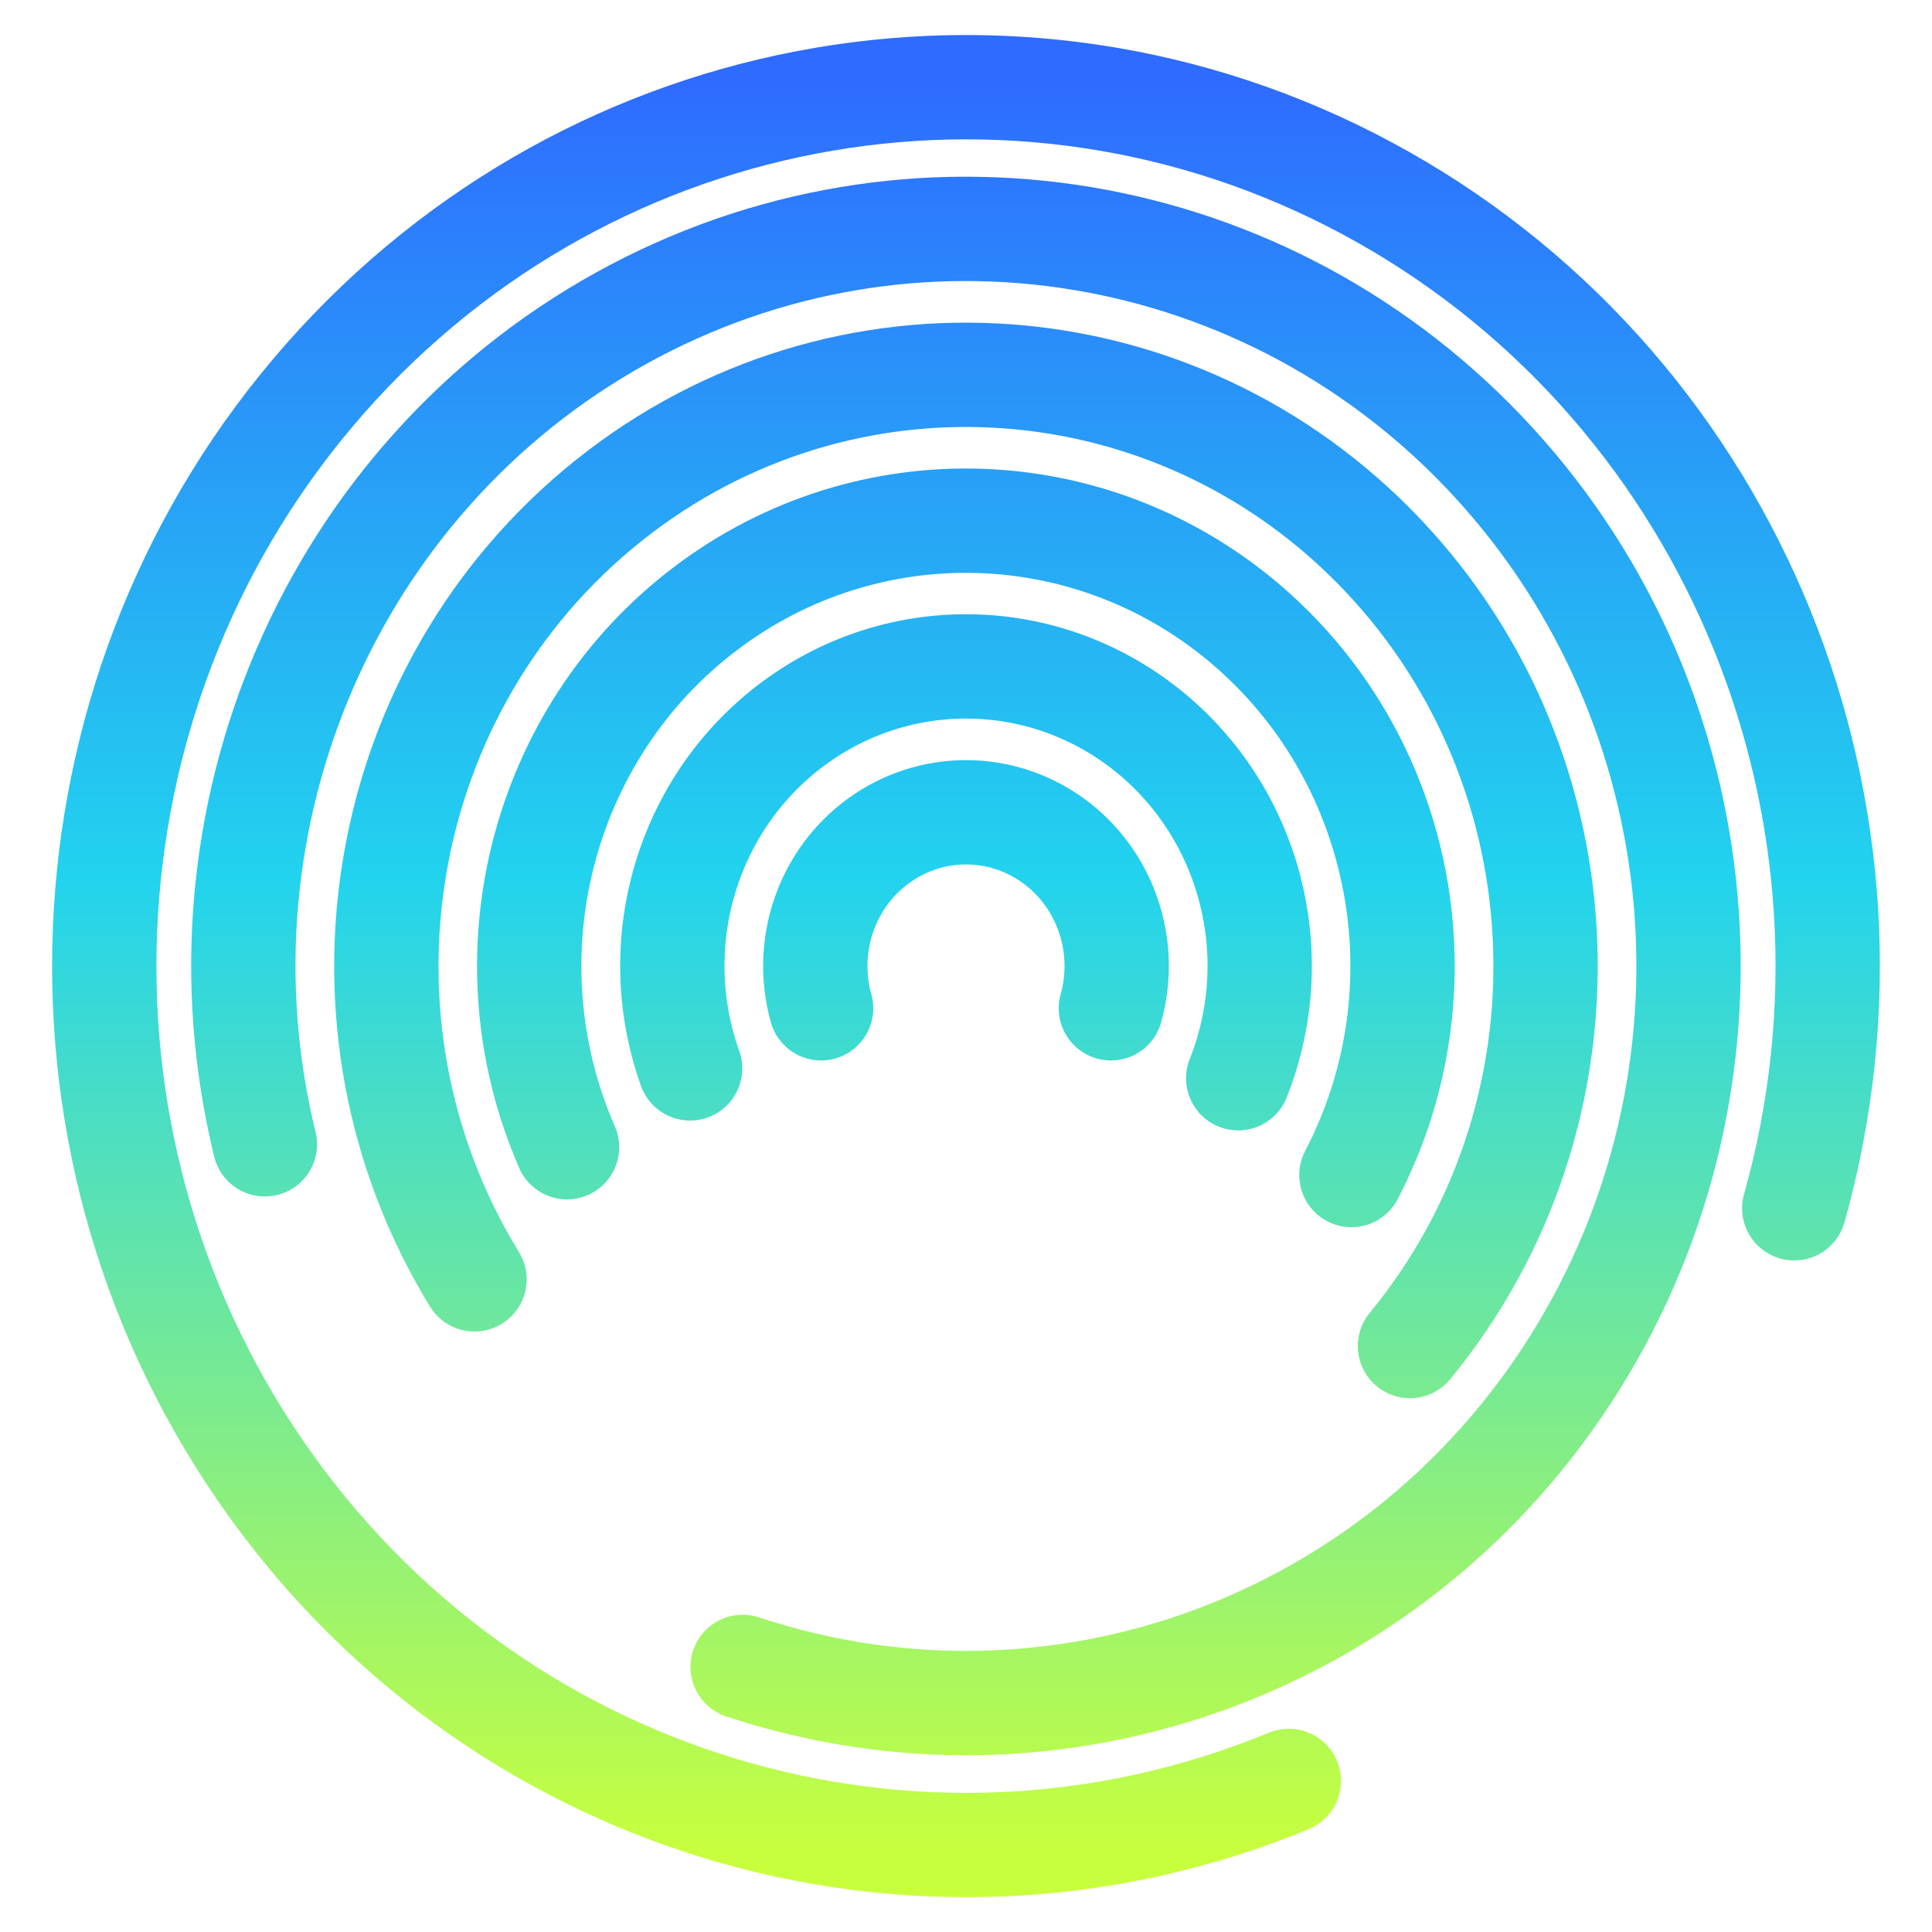
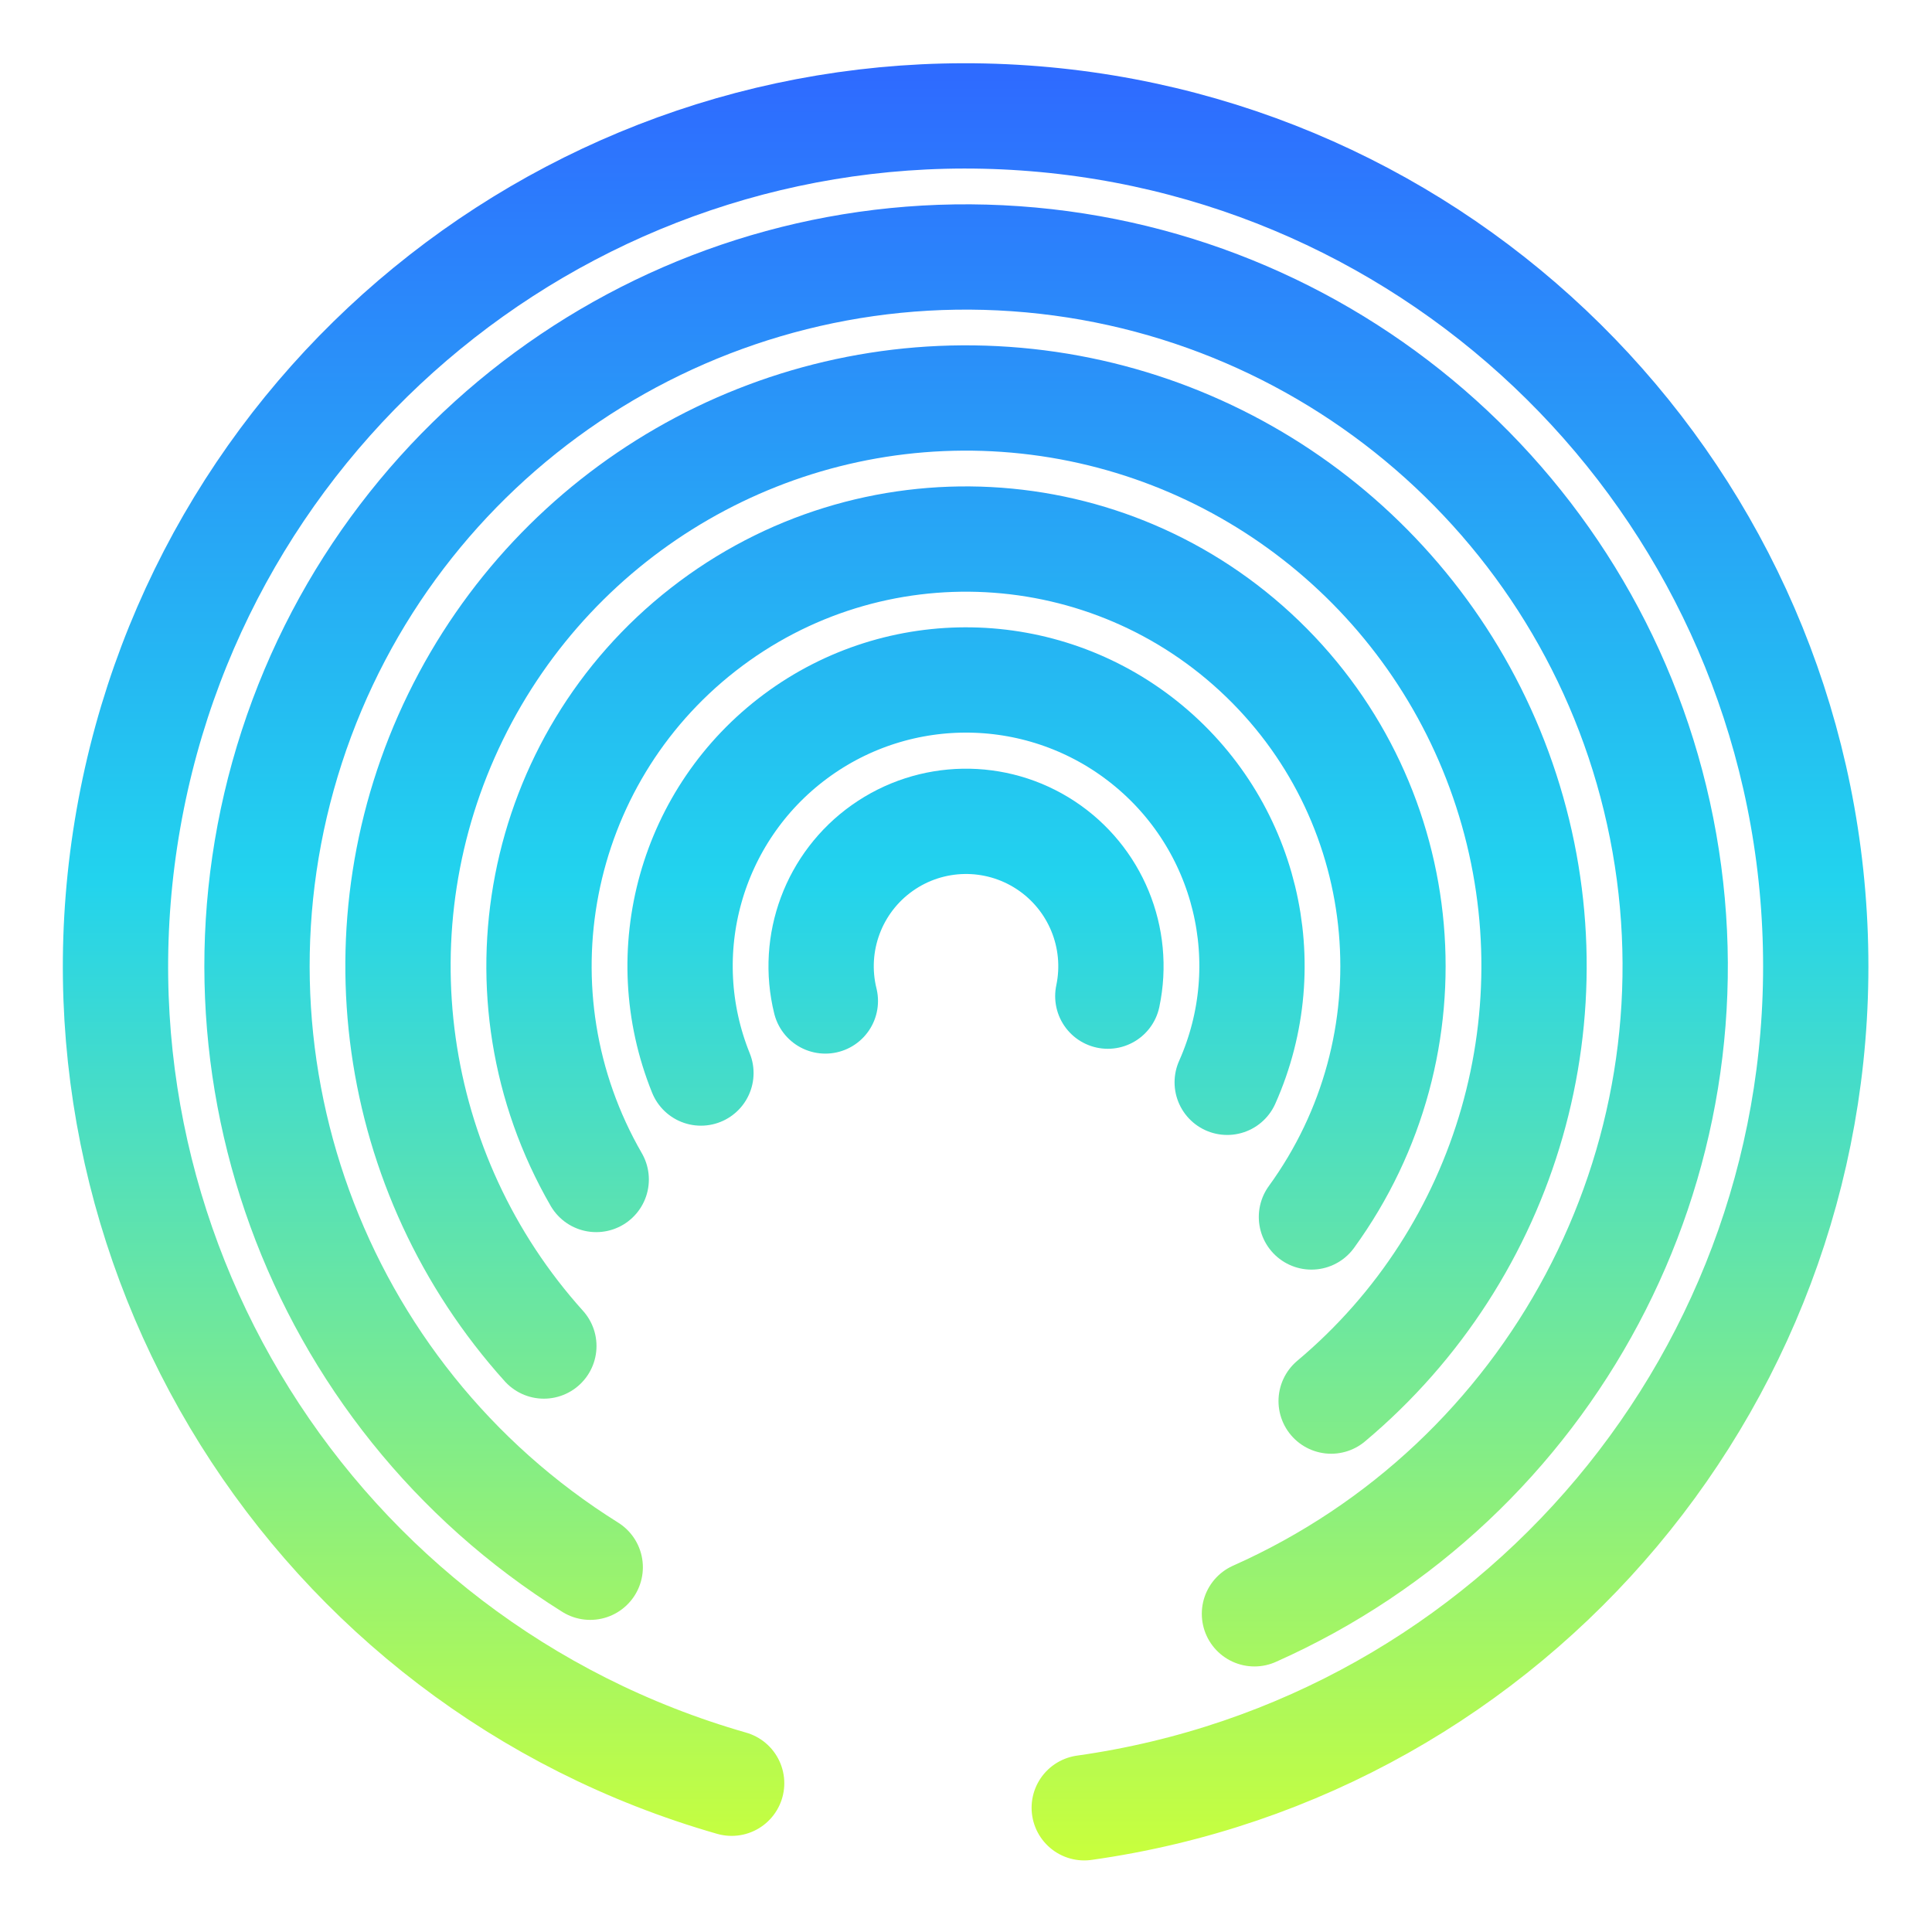
<svg xmlns="http://www.w3.org/2000/svg" viewBox="0 0 100 100" fill="none">
  <defs>
    <linearGradient id="fcPrint" x1="50" y1="4" x2="50" y2="96" gradientUnits="userSpaceOnUse">
      <stop offset="0" stop-color="#2E6BFF" />
      <stop offset="0.45" stop-color="#22D3EE" />
      <stop offset="1" stop-color="#C8FF3D" />
    </linearGradient>
  </defs>
-   <g stroke="url(#fcPrint)" stroke-width="5.4" stroke-linecap="round" fill="none">
-     <path d="M42.50 52.19 A7.80 7.96 0 1 1 57.50 52.19" />
-     <path d="M35.72 55.30 A15.20 15.50 0 1 1 64.09 55.81" />
-     <path d="M29.35 59.38 A22.60 23.05 0 1 1 69.95 60.82" />
-     <path d="M24.56 66.22 A30.00 30.60 0 1 1 72.98 69.67" />
-     <path d="M13.71 59.23 A37.40 38.15 0 1 1 38.44 86.28" />
-     <path d="M66.71 92.18 A44.60 45.49 0 1 1 92.87 62.54" />
+   <g stroke="url(#fcPrint)" stroke-width="5.45" stroke-linecap="round" fill="none">
+     <path d="M42.72 51.81 A7.50 7.50 0 1 1 57.34 51.56" />
+     <path d="M36.28 55.54 A14.80 14.80 0 1 1 63.52 56.02" />
+     <path d="M30.86 61.05 A22.10 22.10 0 1 1 67.88 62.99" />
+     <path d="M28.15 69.67 A29.40 29.40 0 1 1 68.90 72.52" />
+     <path d="M30.55 81.12 A36.70 36.70 0 1 1 64.93 83.53" />
+     <path d="M37.87 92.30 A44.00 44.00 0 1 1 56.12 93.57" />
  </g>
</svg>
